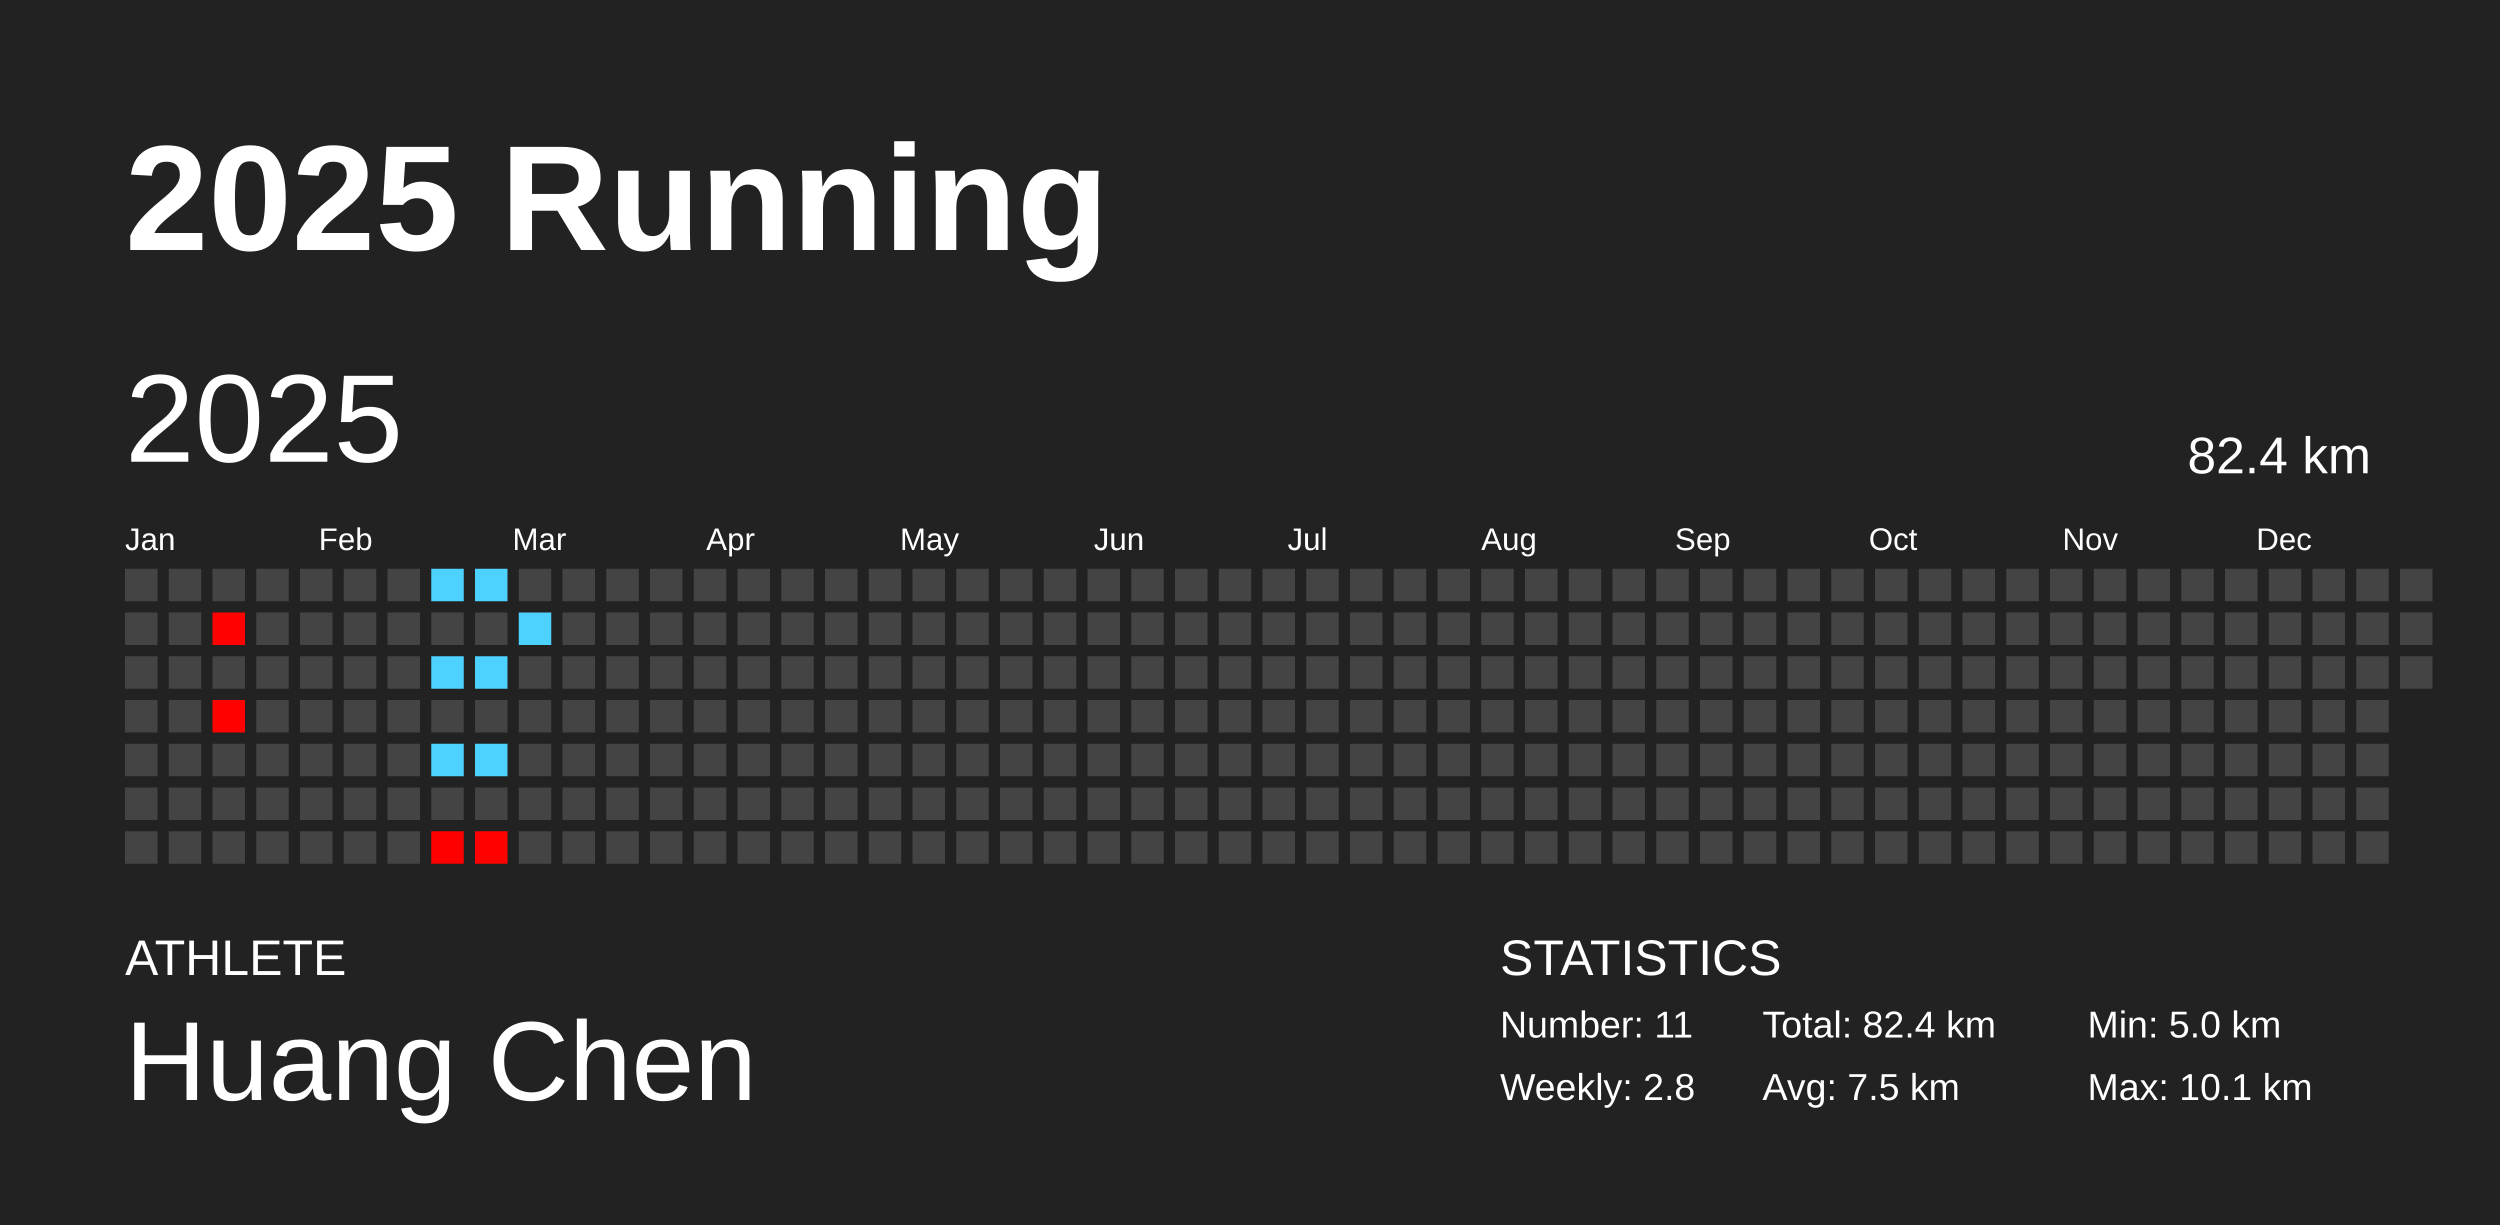
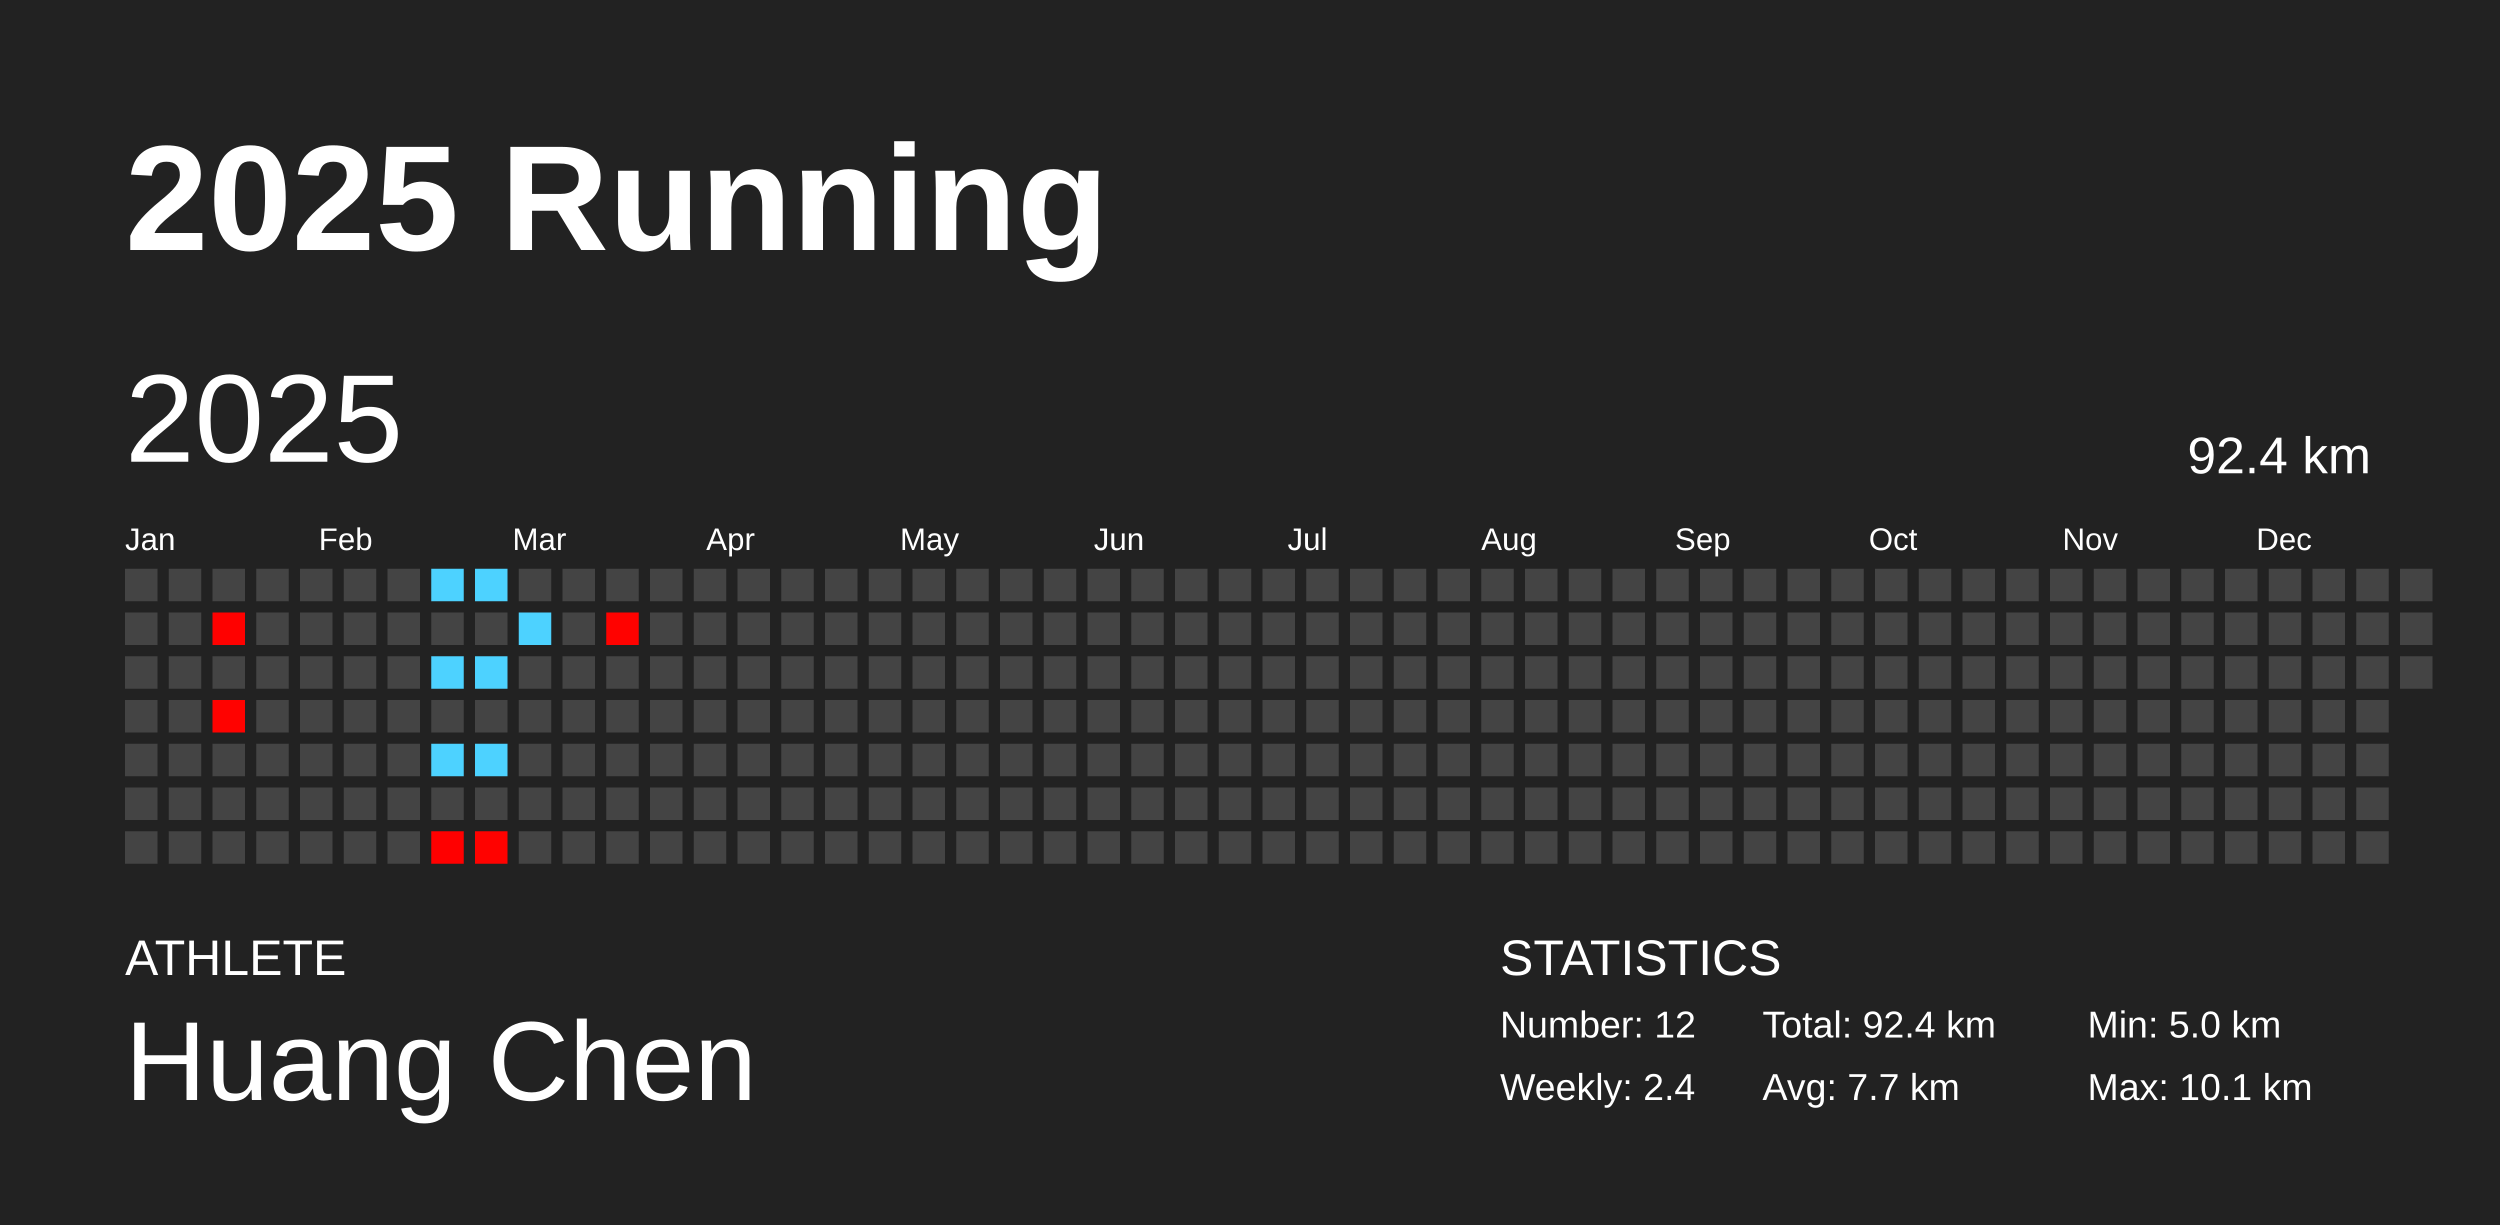
<svg xmlns="http://www.w3.org/2000/svg" baseProfile="full" height="98mm" version="1.1" viewBox="0,0,200,98" width="200mm">
  <defs />
  <rect fill="#222222" height="98" width="200" x="0" y="0" />
  <text fill="#FFFFFF" style="font-size:12px; font-family:Arial; font-weight:bold;" x="10" y="20">2025 Running</text>
  <text fill="#FFFFFF" style="font-size:4px; font-family:Arial" x="10" y="78">ATHLETE</text>
  <text fill="#FFFFFF" style="font-size:9px; font-family:Arial" x="10" y="88">Huang Chen</text>
  <text fill="#FFFFFF" style="font-size:4px; font-family:Arial" x="120" y="78">STATISTICS</text>
-   <text fill="#FFFFFF" style="font-size:3px; font-family:Arial" x="120" y="83">Number: 11</text>
-   <text fill="#FFFFFF" style="font-size:3px; font-family:Arial" x="120" y="88">Weekly: 2.8</text>
-   <text fill="#FFFFFF" style="font-size:3px; font-family:Arial" x="141" y="83">Total: 82.4 km</text>
-   <text fill="#FFFFFF" style="font-size:3px; font-family:Arial" x="141" y="88">Avg: 7.5 km</text>
+   <text fill="#FFFFFF" style="font-size:3px; font-family:Arial" x="120" y="83">Number: 12</text>
+   <text fill="#FFFFFF" style="font-size:3px; font-family:Arial" x="120" y="88">Weekly: 2.4</text>
+   <text fill="#FFFFFF" style="font-size:3px; font-family:Arial" x="141" y="83">Total: 92.4 km</text>
+   <text fill="#FFFFFF" style="font-size:3px; font-family:Arial" x="141" y="88">Avg: 7.7 km</text>
  <text fill="#FFFFFF" style="font-size:3px; font-family:Arial" x="167" y="83">Min: 5.0 km</text>
  <text fill="#FFFFFF" style="font-size:3px; font-family:Arial" x="167" y="88">Max: 10.1 km</text>
  <text dominant-baseline="hanging" fill="#FFFFFF" style="font-size:10.0px; font-family:Arial;" x="10" y="30">2025</text>
-   <text dominant-baseline="hanging" fill="#FFFFFF" style="font-size:4.125px; font-family:Arial;" x="175" y="35">82.4 km</text>
+   <text dominant-baseline="hanging" fill="#FFFFFF" style="font-size:4.125px; font-family:Arial;" x="175" y="35">92.4 km</text>
  <text fill="#FFFFFF" style="font-size:2.5px; font-family:Arial" x="10.0" y="44">Jan</text>
  <text fill="#FFFFFF" style="font-size:2.5px; font-family:Arial" x="25.5" y="44">Feb</text>
  <text fill="#FFFFFF" style="font-size:2.5px; font-family:Arial" x="41.0" y="44">Mar</text>
  <text fill="#FFFFFF" style="font-size:2.5px; font-family:Arial" x="56.5" y="44">Apr</text>
  <text fill="#FFFFFF" style="font-size:2.5px; font-family:Arial" x="72.0" y="44">May</text>
  <text fill="#FFFFFF" style="font-size:2.5px; font-family:Arial" x="87.5" y="44">Jun</text>
  <text fill="#FFFFFF" style="font-size:2.5px; font-family:Arial" x="103.0" y="44">Jul</text>
  <text fill="#FFFFFF" style="font-size:2.5px; font-family:Arial" x="118.5" y="44">Aug</text>
  <text fill="#FFFFFF" style="font-size:2.5px; font-family:Arial" x="134.0" y="44">Sep</text>
  <text fill="#FFFFFF" style="font-size:2.5px; font-family:Arial" x="149.5" y="44">Oct</text>
  <text fill="#FFFFFF" style="font-size:2.5px; font-family:Arial" x="165.0" y="44">Nov</text>
  <text fill="#FFFFFF" style="font-size:2.5px; font-family:Arial" x="180.5" y="44">Dec</text>
  <rect fill="#444444" height="2.6" width="2.6" x="10.0" y="45.5" />
  <rect fill="#444444" height="2.6" width="2.6" x="10.0" y="49.0" />
  <rect fill="#444444" height="2.6" width="2.6" x="10.0" y="52.5" />
  <rect fill="#444444" height="2.6" width="2.6" x="10.0" y="56.0" />
  <rect fill="#444444" height="2.6" width="2.6" x="10.0" y="59.5" />
  <rect fill="#444444" height="2.6" width="2.6" x="10.0" y="63.0" />
  <rect fill="#444444" height="2.6" width="2.6" x="10.0" y="66.5" />
  <rect fill="#444444" height="2.6" width="2.6" x="13.5" y="45.5" />
  <rect fill="#444444" height="2.6" width="2.6" x="13.5" y="49.0" />
  <rect fill="#444444" height="2.6" width="2.6" x="13.5" y="52.5" />
  <rect fill="#444444" height="2.6" width="2.6" x="13.5" y="56.0" />
  <rect fill="#444444" height="2.6" width="2.6" x="13.5" y="59.5" />
  <rect fill="#444444" height="2.6" width="2.6" x="13.5" y="63.0" />
  <rect fill="#444444" height="2.6" width="2.6" x="13.5" y="66.5" />
  <rect fill="#444444" height="2.6" width="2.6" x="17.0" y="45.5" />
  <rect fill="#ff0100" height="2.6" width="2.6" x="17.0" y="49.0" />
  <rect fill="#444444" height="2.6" width="2.6" x="17.0" y="52.5" />
  <rect fill="#ff0200" height="2.6" width="2.6" x="17.0" y="56.0" />
  <rect fill="#444444" height="2.6" width="2.6" x="17.0" y="59.5" />
  <rect fill="#444444" height="2.6" width="2.6" x="17.0" y="63.0" />
  <rect fill="#444444" height="2.6" width="2.6" x="17.0" y="66.5" />
  <rect fill="#444444" height="2.6" width="2.6" x="20.5" y="45.5" />
  <rect fill="#444444" height="2.6" width="2.6" x="20.5" y="49.0" />
  <rect fill="#444444" height="2.6" width="2.6" x="20.5" y="52.5" />
  <rect fill="#444444" height="2.6" width="2.6" x="20.5" y="56.0" />
  <rect fill="#444444" height="2.6" width="2.6" x="20.5" y="59.5" />
  <rect fill="#444444" height="2.6" width="2.6" x="20.5" y="63.0" />
  <rect fill="#444444" height="2.6" width="2.6" x="20.5" y="66.5" />
  <rect fill="#444444" height="2.6" width="2.6" x="24.0" y="45.5" />
  <rect fill="#444444" height="2.6" width="2.6" x="24.0" y="49.0" />
  <rect fill="#444444" height="2.6" width="2.6" x="24.0" y="52.5" />
  <rect fill="#444444" height="2.6" width="2.6" x="24.0" y="56.0" />
  <rect fill="#444444" height="2.6" width="2.6" x="24.0" y="59.5" />
  <rect fill="#444444" height="2.6" width="2.6" x="24.0" y="63.0" />
  <rect fill="#444444" height="2.6" width="2.6" x="24.0" y="66.5" />
  <rect fill="#444444" height="2.6" width="2.6" x="27.5" y="45.5" />
  <rect fill="#444444" height="2.6" width="2.6" x="27.5" y="49.0" />
  <rect fill="#444444" height="2.6" width="2.6" x="27.5" y="52.5" />
  <rect fill="#444444" height="2.6" width="2.6" x="27.5" y="56.0" />
  <rect fill="#444444" height="2.6" width="2.6" x="27.5" y="59.5" />
  <rect fill="#444444" height="2.6" width="2.6" x="27.5" y="63.0" />
  <rect fill="#444444" height="2.6" width="2.6" x="27.5" y="66.5" />
  <rect fill="#444444" height="2.6" width="2.6" x="31.0" y="45.5" />
  <rect fill="#444444" height="2.6" width="2.6" x="31.0" y="49.0" />
  <rect fill="#444444" height="2.6" width="2.6" x="31.0" y="52.5" />
  <rect fill="#444444" height="2.6" width="2.6" x="31.0" y="56.0" />
  <rect fill="#444444" height="2.6" width="2.6" x="31.0" y="59.5" />
  <rect fill="#444444" height="2.6" width="2.6" x="31.0" y="63.0" />
  <rect fill="#444444" height="2.6" width="2.6" x="31.0" y="66.5" />
  <rect fill="#4dd2ff" height="2.6" width="2.6" x="34.5" y="45.5" />
  <rect fill="#444444" height="2.6" width="2.6" x="34.5" y="49.0" />
  <rect fill="#4dd2ff" height="2.6" width="2.6" x="34.5" y="52.5" />
  <rect fill="#444444" height="2.6" width="2.6" x="34.5" y="56.0" />
  <rect fill="#4dd2ff" height="2.6" width="2.6" x="34.5" y="59.5" />
  <rect fill="#444444" height="2.6" width="2.6" x="34.5" y="63.0" />
  <rect fill="#ff0000" height="2.6" width="2.6" x="34.5" y="66.5" />
  <rect fill="#4dd2ff" height="2.6" width="2.6" x="38.0" y="45.5" />
  <rect fill="#444444" height="2.6" width="2.6" x="38.0" y="49.0" />
  <rect fill="#4dd2ff" height="2.6" width="2.6" x="38.0" y="52.5" />
  <rect fill="#444444" height="2.6" width="2.6" x="38.0" y="56.0" />
  <rect fill="#4dd2ff" height="2.6" width="2.6" x="38.0" y="59.5" />
  <rect fill="#444444" height="2.6" width="2.6" x="38.0" y="63.0" />
  <rect fill="#ff0200" height="2.6" width="2.6" x="38.0" y="66.5" />
  <rect fill="#444444" height="2.6" width="2.6" x="41.5" y="45.5" />
  <rect fill="#4dd2ff" height="2.6" width="2.6" x="41.5" y="49.0" />
  <rect fill="#444444" height="2.6" width="2.6" x="41.5" y="52.5" />
  <rect fill="#444444" height="2.6" width="2.6" x="41.5" y="56.0" />
  <rect fill="#444444" height="2.6" width="2.6" x="41.5" y="59.5" />
  <rect fill="#444444" height="2.6" width="2.6" x="41.5" y="63.0" />
  <rect fill="#444444" height="2.6" width="2.6" x="41.5" y="66.5" />
  <rect fill="#444444" height="2.6" width="2.6" x="45.0" y="45.5" />
  <rect fill="#444444" height="2.6" width="2.6" x="45.0" y="49.0" />
  <rect fill="#444444" height="2.6" width="2.6" x="45.0" y="52.5" />
  <rect fill="#444444" height="2.6" width="2.6" x="45.0" y="56.0" />
  <rect fill="#444444" height="2.6" width="2.6" x="45.0" y="59.5" />
  <rect fill="#444444" height="2.6" width="2.6" x="45.0" y="63.0" />
  <rect fill="#444444" height="2.6" width="2.6" x="45.0" y="66.5" />
  <rect fill="#444444" height="2.6" width="2.6" x="48.5" y="45.5" />
-   <rect fill="#444444" height="2.6" width="2.6" x="48.5" y="49.0" />
+   <rect fill="#ff0200" height="2.6" width="2.6" x="48.5" y="49.0" />
  <rect fill="#444444" height="2.6" width="2.6" x="48.5" y="52.5" />
  <rect fill="#444444" height="2.6" width="2.6" x="48.5" y="56.0" />
  <rect fill="#444444" height="2.6" width="2.6" x="48.5" y="59.5" />
  <rect fill="#444444" height="2.6" width="2.6" x="48.5" y="63.0" />
  <rect fill="#444444" height="2.6" width="2.6" x="48.5" y="66.5" />
  <rect fill="#444444" height="2.6" width="2.6" x="52.0" y="45.5" />
  <rect fill="#444444" height="2.6" width="2.6" x="52.0" y="49.0" />
  <rect fill="#444444" height="2.6" width="2.6" x="52.0" y="52.5" />
  <rect fill="#444444" height="2.6" width="2.6" x="52.0" y="56.0" />
  <rect fill="#444444" height="2.6" width="2.6" x="52.0" y="59.5" />
  <rect fill="#444444" height="2.6" width="2.6" x="52.0" y="63.0" />
  <rect fill="#444444" height="2.6" width="2.6" x="52.0" y="66.5" />
  <rect fill="#444444" height="2.6" width="2.6" x="55.5" y="45.5" />
  <rect fill="#444444" height="2.6" width="2.6" x="55.5" y="49.0" />
  <rect fill="#444444" height="2.6" width="2.6" x="55.5" y="52.5" />
  <rect fill="#444444" height="2.6" width="2.6" x="55.5" y="56.0" />
  <rect fill="#444444" height="2.6" width="2.6" x="55.5" y="59.5" />
  <rect fill="#444444" height="2.6" width="2.6" x="55.5" y="63.0" />
  <rect fill="#444444" height="2.6" width="2.6" x="55.5" y="66.5" />
  <rect fill="#444444" height="2.6" width="2.6" x="59.0" y="45.5" />
  <rect fill="#444444" height="2.6" width="2.6" x="59.0" y="49.0" />
  <rect fill="#444444" height="2.6" width="2.6" x="59.0" y="52.5" />
  <rect fill="#444444" height="2.6" width="2.6" x="59.0" y="56.0" />
  <rect fill="#444444" height="2.6" width="2.6" x="59.0" y="59.5" />
  <rect fill="#444444" height="2.6" width="2.6" x="59.0" y="63.0" />
  <rect fill="#444444" height="2.6" width="2.6" x="59.0" y="66.5" />
  <rect fill="#444444" height="2.6" width="2.6" x="62.5" y="45.5" />
  <rect fill="#444444" height="2.6" width="2.6" x="62.5" y="49.0" />
  <rect fill="#444444" height="2.6" width="2.6" x="62.5" y="52.5" />
  <rect fill="#444444" height="2.6" width="2.6" x="62.5" y="56.0" />
  <rect fill="#444444" height="2.6" width="2.6" x="62.5" y="59.5" />
  <rect fill="#444444" height="2.6" width="2.6" x="62.5" y="63.0" />
  <rect fill="#444444" height="2.6" width="2.6" x="62.5" y="66.5" />
  <rect fill="#444444" height="2.6" width="2.6" x="66.0" y="45.5" />
  <rect fill="#444444" height="2.6" width="2.6" x="66.0" y="49.0" />
  <rect fill="#444444" height="2.6" width="2.6" x="66.0" y="52.5" />
  <rect fill="#444444" height="2.6" width="2.6" x="66.0" y="56.0" />
  <rect fill="#444444" height="2.6" width="2.6" x="66.0" y="59.5" />
  <rect fill="#444444" height="2.6" width="2.6" x="66.0" y="63.0" />
  <rect fill="#444444" height="2.6" width="2.6" x="66.0" y="66.5" />
  <rect fill="#444444" height="2.6" width="2.6" x="69.5" y="45.5" />
  <rect fill="#444444" height="2.6" width="2.6" x="69.5" y="49.0" />
  <rect fill="#444444" height="2.6" width="2.6" x="69.5" y="52.5" />
  <rect fill="#444444" height="2.6" width="2.6" x="69.5" y="56.0" />
  <rect fill="#444444" height="2.6" width="2.6" x="69.5" y="59.5" />
  <rect fill="#444444" height="2.6" width="2.6" x="69.5" y="63.0" />
  <rect fill="#444444" height="2.6" width="2.6" x="69.5" y="66.5" />
  <rect fill="#444444" height="2.6" width="2.6" x="73.0" y="45.5" />
  <rect fill="#444444" height="2.6" width="2.6" x="73.0" y="49.0" />
  <rect fill="#444444" height="2.6" width="2.6" x="73.0" y="52.5" />
  <rect fill="#444444" height="2.6" width="2.6" x="73.0" y="56.0" />
  <rect fill="#444444" height="2.6" width="2.6" x="73.0" y="59.5" />
  <rect fill="#444444" height="2.6" width="2.6" x="73.0" y="63.0" />
  <rect fill="#444444" height="2.6" width="2.6" x="73.0" y="66.5" />
  <rect fill="#444444" height="2.6" width="2.6" x="76.5" y="45.5" />
  <rect fill="#444444" height="2.6" width="2.6" x="76.5" y="49.0" />
  <rect fill="#444444" height="2.6" width="2.6" x="76.5" y="52.5" />
  <rect fill="#444444" height="2.6" width="2.6" x="76.5" y="56.0" />
  <rect fill="#444444" height="2.6" width="2.6" x="76.5" y="59.5" />
  <rect fill="#444444" height="2.6" width="2.6" x="76.5" y="63.0" />
  <rect fill="#444444" height="2.6" width="2.6" x="76.5" y="66.5" />
  <rect fill="#444444" height="2.6" width="2.6" x="80.0" y="45.5" />
  <rect fill="#444444" height="2.6" width="2.6" x="80.0" y="49.0" />
  <rect fill="#444444" height="2.6" width="2.6" x="80.0" y="52.5" />
  <rect fill="#444444" height="2.6" width="2.6" x="80.0" y="56.0" />
  <rect fill="#444444" height="2.6" width="2.6" x="80.0" y="59.5" />
  <rect fill="#444444" height="2.6" width="2.6" x="80.0" y="63.0" />
  <rect fill="#444444" height="2.6" width="2.6" x="80.0" y="66.5" />
  <rect fill="#444444" height="2.6" width="2.6" x="83.5" y="45.5" />
  <rect fill="#444444" height="2.6" width="2.6" x="83.5" y="49.0" />
  <rect fill="#444444" height="2.6" width="2.6" x="83.5" y="52.5" />
  <rect fill="#444444" height="2.6" width="2.6" x="83.5" y="56.0" />
  <rect fill="#444444" height="2.6" width="2.6" x="83.5" y="59.5" />
  <rect fill="#444444" height="2.6" width="2.6" x="83.5" y="63.0" />
  <rect fill="#444444" height="2.6" width="2.6" x="83.5" y="66.5" />
  <rect fill="#444444" height="2.6" width="2.6" x="87.0" y="45.5" />
  <rect fill="#444444" height="2.6" width="2.6" x="87.0" y="49.0" />
  <rect fill="#444444" height="2.6" width="2.6" x="87.0" y="52.5" />
  <rect fill="#444444" height="2.6" width="2.6" x="87.0" y="56.0" />
  <rect fill="#444444" height="2.6" width="2.6" x="87.0" y="59.5" />
  <rect fill="#444444" height="2.6" width="2.6" x="87.0" y="63.0" />
  <rect fill="#444444" height="2.6" width="2.6" x="87.0" y="66.5" />
  <rect fill="#444444" height="2.6" width="2.6" x="90.5" y="45.5" />
  <rect fill="#444444" height="2.6" width="2.6" x="90.5" y="49.0" />
  <rect fill="#444444" height="2.6" width="2.6" x="90.5" y="52.5" />
  <rect fill="#444444" height="2.6" width="2.6" x="90.5" y="56.0" />
  <rect fill="#444444" height="2.6" width="2.6" x="90.5" y="59.5" />
  <rect fill="#444444" height="2.6" width="2.6" x="90.5" y="63.0" />
  <rect fill="#444444" height="2.6" width="2.6" x="90.5" y="66.5" />
  <rect fill="#444444" height="2.6" width="2.6" x="94.0" y="45.5" />
  <rect fill="#444444" height="2.6" width="2.6" x="94.0" y="49.0" />
  <rect fill="#444444" height="2.6" width="2.6" x="94.0" y="52.5" />
  <rect fill="#444444" height="2.6" width="2.6" x="94.0" y="56.0" />
  <rect fill="#444444" height="2.6" width="2.6" x="94.0" y="59.5" />
  <rect fill="#444444" height="2.6" width="2.6" x="94.0" y="63.0" />
  <rect fill="#444444" height="2.6" width="2.6" x="94.0" y="66.5" />
  <rect fill="#444444" height="2.6" width="2.6" x="97.5" y="45.5" />
  <rect fill="#444444" height="2.6" width="2.6" x="97.5" y="49.0" />
  <rect fill="#444444" height="2.6" width="2.6" x="97.5" y="52.5" />
  <rect fill="#444444" height="2.6" width="2.6" x="97.5" y="56.0" />
  <rect fill="#444444" height="2.6" width="2.6" x="97.5" y="59.5" />
  <rect fill="#444444" height="2.6" width="2.6" x="97.5" y="63.0" />
  <rect fill="#444444" height="2.6" width="2.6" x="97.5" y="66.5" />
  <rect fill="#444444" height="2.6" width="2.6" x="101.0" y="45.5" />
  <rect fill="#444444" height="2.6" width="2.6" x="101.0" y="49.0" />
  <rect fill="#444444" height="2.6" width="2.6" x="101.0" y="52.5" />
  <rect fill="#444444" height="2.6" width="2.6" x="101.0" y="56.0" />
  <rect fill="#444444" height="2.6" width="2.6" x="101.0" y="59.5" />
  <rect fill="#444444" height="2.6" width="2.6" x="101.0" y="63.0" />
  <rect fill="#444444" height="2.6" width="2.6" x="101.0" y="66.5" />
  <rect fill="#444444" height="2.6" width="2.6" x="104.5" y="45.5" />
  <rect fill="#444444" height="2.6" width="2.6" x="104.5" y="49.0" />
  <rect fill="#444444" height="2.6" width="2.6" x="104.5" y="52.5" />
  <rect fill="#444444" height="2.6" width="2.6" x="104.5" y="56.0" />
  <rect fill="#444444" height="2.6" width="2.6" x="104.5" y="59.5" />
  <rect fill="#444444" height="2.6" width="2.6" x="104.5" y="63.0" />
  <rect fill="#444444" height="2.6" width="2.6" x="104.5" y="66.5" />
  <rect fill="#444444" height="2.6" width="2.6" x="108.0" y="45.5" />
  <rect fill="#444444" height="2.6" width="2.6" x="108.0" y="49.0" />
  <rect fill="#444444" height="2.6" width="2.6" x="108.0" y="52.5" />
  <rect fill="#444444" height="2.6" width="2.6" x="108.0" y="56.0" />
  <rect fill="#444444" height="2.6" width="2.6" x="108.0" y="59.5" />
  <rect fill="#444444" height="2.6" width="2.6" x="108.0" y="63.0" />
  <rect fill="#444444" height="2.6" width="2.6" x="108.0" y="66.5" />
  <rect fill="#444444" height="2.6" width="2.6" x="111.5" y="45.5" />
  <rect fill="#444444" height="2.6" width="2.6" x="111.5" y="49.0" />
  <rect fill="#444444" height="2.6" width="2.6" x="111.5" y="52.5" />
  <rect fill="#444444" height="2.6" width="2.6" x="111.5" y="56.0" />
  <rect fill="#444444" height="2.6" width="2.6" x="111.5" y="59.5" />
  <rect fill="#444444" height="2.6" width="2.6" x="111.5" y="63.0" />
  <rect fill="#444444" height="2.6" width="2.6" x="111.5" y="66.5" />
  <rect fill="#444444" height="2.6" width="2.6" x="115.0" y="45.5" />
  <rect fill="#444444" height="2.6" width="2.6" x="115.0" y="49.0" />
  <rect fill="#444444" height="2.6" width="2.6" x="115.0" y="52.5" />
  <rect fill="#444444" height="2.6" width="2.6" x="115.0" y="56.0" />
  <rect fill="#444444" height="2.6" width="2.6" x="115.0" y="59.5" />
  <rect fill="#444444" height="2.6" width="2.6" x="115.0" y="63.0" />
  <rect fill="#444444" height="2.6" width="2.6" x="115.0" y="66.5" />
  <rect fill="#444444" height="2.6" width="2.6" x="118.5" y="45.5" />
  <rect fill="#444444" height="2.6" width="2.6" x="118.5" y="49.0" />
  <rect fill="#444444" height="2.6" width="2.6" x="118.5" y="52.5" />
  <rect fill="#444444" height="2.6" width="2.6" x="118.5" y="56.0" />
  <rect fill="#444444" height="2.6" width="2.6" x="118.5" y="59.5" />
  <rect fill="#444444" height="2.6" width="2.6" x="118.5" y="63.0" />
  <rect fill="#444444" height="2.6" width="2.6" x="118.5" y="66.5" />
  <rect fill="#444444" height="2.6" width="2.6" x="122.0" y="45.5" />
  <rect fill="#444444" height="2.6" width="2.6" x="122.0" y="49.0" />
  <rect fill="#444444" height="2.6" width="2.6" x="122.0" y="52.5" />
  <rect fill="#444444" height="2.6" width="2.6" x="122.0" y="56.0" />
  <rect fill="#444444" height="2.6" width="2.6" x="122.0" y="59.5" />
  <rect fill="#444444" height="2.6" width="2.6" x="122.0" y="63.0" />
  <rect fill="#444444" height="2.6" width="2.6" x="122.0" y="66.5" />
  <rect fill="#444444" height="2.6" width="2.6" x="125.5" y="45.5" />
  <rect fill="#444444" height="2.6" width="2.6" x="125.5" y="49.0" />
  <rect fill="#444444" height="2.6" width="2.6" x="125.5" y="52.5" />
  <rect fill="#444444" height="2.6" width="2.6" x="125.5" y="56.0" />
  <rect fill="#444444" height="2.6" width="2.6" x="125.5" y="59.5" />
  <rect fill="#444444" height="2.6" width="2.6" x="125.5" y="63.0" />
  <rect fill="#444444" height="2.6" width="2.6" x="125.5" y="66.5" />
  <rect fill="#444444" height="2.6" width="2.6" x="129.0" y="45.5" />
  <rect fill="#444444" height="2.6" width="2.6" x="129.0" y="49.0" />
  <rect fill="#444444" height="2.6" width="2.6" x="129.0" y="52.5" />
  <rect fill="#444444" height="2.6" width="2.6" x="129.0" y="56.0" />
  <rect fill="#444444" height="2.6" width="2.6" x="129.0" y="59.5" />
  <rect fill="#444444" height="2.6" width="2.6" x="129.0" y="63.0" />
  <rect fill="#444444" height="2.6" width="2.6" x="129.0" y="66.5" />
  <rect fill="#444444" height="2.6" width="2.6" x="132.5" y="45.5" />
  <rect fill="#444444" height="2.6" width="2.6" x="132.5" y="49.0" />
  <rect fill="#444444" height="2.6" width="2.6" x="132.5" y="52.5" />
  <rect fill="#444444" height="2.6" width="2.6" x="132.5" y="56.0" />
  <rect fill="#444444" height="2.6" width="2.6" x="132.5" y="59.5" />
  <rect fill="#444444" height="2.6" width="2.6" x="132.5" y="63.0" />
  <rect fill="#444444" height="2.6" width="2.6" x="132.5" y="66.5" />
  <rect fill="#444444" height="2.6" width="2.6" x="136.0" y="45.5" />
  <rect fill="#444444" height="2.6" width="2.6" x="136.0" y="49.0" />
  <rect fill="#444444" height="2.6" width="2.6" x="136.0" y="52.5" />
  <rect fill="#444444" height="2.6" width="2.6" x="136.0" y="56.0" />
  <rect fill="#444444" height="2.6" width="2.6" x="136.0" y="59.5" />
  <rect fill="#444444" height="2.6" width="2.6" x="136.0" y="63.0" />
  <rect fill="#444444" height="2.6" width="2.6" x="136.0" y="66.5" />
  <rect fill="#444444" height="2.6" width="2.6" x="139.5" y="45.5" />
  <rect fill="#444444" height="2.6" width="2.6" x="139.5" y="49.0" />
  <rect fill="#444444" height="2.6" width="2.6" x="139.5" y="52.5" />
  <rect fill="#444444" height="2.6" width="2.6" x="139.5" y="56.0" />
  <rect fill="#444444" height="2.6" width="2.6" x="139.5" y="59.5" />
  <rect fill="#444444" height="2.6" width="2.6" x="139.5" y="63.0" />
  <rect fill="#444444" height="2.6" width="2.6" x="139.5" y="66.5" />
  <rect fill="#444444" height="2.6" width="2.6" x="143.0" y="45.5" />
  <rect fill="#444444" height="2.6" width="2.6" x="143.0" y="49.0" />
  <rect fill="#444444" height="2.6" width="2.6" x="143.0" y="52.5" />
  <rect fill="#444444" height="2.6" width="2.6" x="143.0" y="56.0" />
  <rect fill="#444444" height="2.6" width="2.6" x="143.0" y="59.5" />
  <rect fill="#444444" height="2.6" width="2.6" x="143.0" y="63.0" />
  <rect fill="#444444" height="2.6" width="2.6" x="143.0" y="66.5" />
  <rect fill="#444444" height="2.6" width="2.6" x="146.5" y="45.5" />
  <rect fill="#444444" height="2.6" width="2.6" x="146.5" y="49.0" />
  <rect fill="#444444" height="2.6" width="2.6" x="146.5" y="52.5" />
  <rect fill="#444444" height="2.6" width="2.6" x="146.5" y="56.0" />
  <rect fill="#444444" height="2.6" width="2.6" x="146.5" y="59.5" />
  <rect fill="#444444" height="2.6" width="2.6" x="146.5" y="63.0" />
  <rect fill="#444444" height="2.6" width="2.6" x="146.5" y="66.5" />
  <rect fill="#444444" height="2.6" width="2.6" x="150.0" y="45.5" />
  <rect fill="#444444" height="2.6" width="2.6" x="150.0" y="49.0" />
  <rect fill="#444444" height="2.6" width="2.6" x="150.0" y="52.5" />
  <rect fill="#444444" height="2.6" width="2.6" x="150.0" y="56.0" />
  <rect fill="#444444" height="2.6" width="2.6" x="150.0" y="59.5" />
  <rect fill="#444444" height="2.6" width="2.6" x="150.0" y="63.0" />
  <rect fill="#444444" height="2.6" width="2.6" x="150.0" y="66.5" />
  <rect fill="#444444" height="2.6" width="2.6" x="153.5" y="45.5" />
  <rect fill="#444444" height="2.6" width="2.6" x="153.5" y="49.0" />
  <rect fill="#444444" height="2.6" width="2.6" x="153.5" y="52.5" />
  <rect fill="#444444" height="2.6" width="2.6" x="153.5" y="56.0" />
  <rect fill="#444444" height="2.6" width="2.6" x="153.5" y="59.5" />
  <rect fill="#444444" height="2.6" width="2.6" x="153.5" y="63.0" />
  <rect fill="#444444" height="2.6" width="2.6" x="153.5" y="66.5" />
  <rect fill="#444444" height="2.6" width="2.6" x="157.0" y="45.5" />
  <rect fill="#444444" height="2.6" width="2.6" x="157.0" y="49.0" />
  <rect fill="#444444" height="2.6" width="2.6" x="157.0" y="52.5" />
  <rect fill="#444444" height="2.6" width="2.6" x="157.0" y="56.0" />
  <rect fill="#444444" height="2.6" width="2.6" x="157.0" y="59.5" />
  <rect fill="#444444" height="2.6" width="2.6" x="157.0" y="63.0" />
  <rect fill="#444444" height="2.6" width="2.6" x="157.0" y="66.5" />
  <rect fill="#444444" height="2.6" width="2.6" x="160.5" y="45.5" />
  <rect fill="#444444" height="2.6" width="2.6" x="160.5" y="49.0" />
  <rect fill="#444444" height="2.6" width="2.6" x="160.5" y="52.5" />
  <rect fill="#444444" height="2.6" width="2.6" x="160.5" y="56.0" />
  <rect fill="#444444" height="2.6" width="2.6" x="160.5" y="59.5" />
  <rect fill="#444444" height="2.6" width="2.6" x="160.5" y="63.0" />
  <rect fill="#444444" height="2.6" width="2.6" x="160.5" y="66.5" />
  <rect fill="#444444" height="2.6" width="2.6" x="164.0" y="45.5" />
  <rect fill="#444444" height="2.6" width="2.6" x="164.0" y="49.0" />
  <rect fill="#444444" height="2.6" width="2.6" x="164.0" y="52.5" />
  <rect fill="#444444" height="2.6" width="2.6" x="164.0" y="56.0" />
  <rect fill="#444444" height="2.6" width="2.6" x="164.0" y="59.5" />
  <rect fill="#444444" height="2.6" width="2.6" x="164.0" y="63.0" />
  <rect fill="#444444" height="2.6" width="2.6" x="164.0" y="66.5" />
  <rect fill="#444444" height="2.6" width="2.6" x="167.5" y="45.5" />
  <rect fill="#444444" height="2.6" width="2.6" x="167.5" y="49.0" />
  <rect fill="#444444" height="2.6" width="2.6" x="167.5" y="52.5" />
  <rect fill="#444444" height="2.6" width="2.6" x="167.5" y="56.0" />
  <rect fill="#444444" height="2.6" width="2.6" x="167.5" y="59.5" />
  <rect fill="#444444" height="2.6" width="2.6" x="167.5" y="63.0" />
  <rect fill="#444444" height="2.6" width="2.6" x="167.5" y="66.5" />
  <rect fill="#444444" height="2.6" width="2.6" x="171.0" y="45.5" />
  <rect fill="#444444" height="2.6" width="2.6" x="171.0" y="49.0" />
  <rect fill="#444444" height="2.6" width="2.6" x="171.0" y="52.5" />
  <rect fill="#444444" height="2.6" width="2.6" x="171.0" y="56.0" />
  <rect fill="#444444" height="2.6" width="2.6" x="171.0" y="59.5" />
  <rect fill="#444444" height="2.6" width="2.6" x="171.0" y="63.0" />
  <rect fill="#444444" height="2.6" width="2.6" x="171.0" y="66.5" />
  <rect fill="#444444" height="2.6" width="2.6" x="174.5" y="45.5" />
  <rect fill="#444444" height="2.6" width="2.6" x="174.5" y="49.0" />
  <rect fill="#444444" height="2.6" width="2.6" x="174.5" y="52.5" />
  <rect fill="#444444" height="2.6" width="2.6" x="174.5" y="56.0" />
  <rect fill="#444444" height="2.6" width="2.6" x="174.5" y="59.5" />
  <rect fill="#444444" height="2.6" width="2.6" x="174.5" y="63.0" />
  <rect fill="#444444" height="2.6" width="2.6" x="174.5" y="66.5" />
  <rect fill="#444444" height="2.6" width="2.6" x="178.0" y="45.5" />
  <rect fill="#444444" height="2.6" width="2.6" x="178.0" y="49.0" />
  <rect fill="#444444" height="2.6" width="2.6" x="178.0" y="52.5" />
  <rect fill="#444444" height="2.6" width="2.6" x="178.0" y="56.0" />
  <rect fill="#444444" height="2.6" width="2.6" x="178.0" y="59.5" />
  <rect fill="#444444" height="2.6" width="2.6" x="178.0" y="63.0" />
  <rect fill="#444444" height="2.6" width="2.6" x="178.0" y="66.5" />
  <rect fill="#444444" height="2.6" width="2.6" x="181.5" y="45.5" />
  <rect fill="#444444" height="2.6" width="2.6" x="181.5" y="49.0" />
  <rect fill="#444444" height="2.6" width="2.6" x="181.5" y="52.5" />
  <rect fill="#444444" height="2.6" width="2.6" x="181.5" y="56.0" />
  <rect fill="#444444" height="2.6" width="2.6" x="181.5" y="59.5" />
  <rect fill="#444444" height="2.6" width="2.6" x="181.5" y="63.0" />
  <rect fill="#444444" height="2.6" width="2.6" x="181.5" y="66.5" />
  <rect fill="#444444" height="2.6" width="2.6" x="185.0" y="45.5" />
  <rect fill="#444444" height="2.6" width="2.6" x="185.0" y="49.0" />
  <rect fill="#444444" height="2.6" width="2.6" x="185.0" y="52.5" />
  <rect fill="#444444" height="2.6" width="2.6" x="185.0" y="56.0" />
  <rect fill="#444444" height="2.6" width="2.6" x="185.0" y="59.5" />
  <rect fill="#444444" height="2.6" width="2.6" x="185.0" y="63.0" />
  <rect fill="#444444" height="2.6" width="2.6" x="185.0" y="66.5" />
  <rect fill="#444444" height="2.6" width="2.6" x="188.5" y="45.5" />
  <rect fill="#444444" height="2.6" width="2.6" x="188.5" y="49.0" />
  <rect fill="#444444" height="2.6" width="2.6" x="188.5" y="52.5" />
  <rect fill="#444444" height="2.6" width="2.6" x="188.5" y="56.0" />
  <rect fill="#444444" height="2.6" width="2.6" x="188.5" y="59.5" />
  <rect fill="#444444" height="2.6" width="2.6" x="188.5" y="63.0" />
  <rect fill="#444444" height="2.6" width="2.6" x="188.5" y="66.5" />
  <rect fill="#444444" height="2.6" width="2.6" x="192.0" y="45.5" />
  <rect fill="#444444" height="2.6" width="2.6" x="192.0" y="49.0" />
  <rect fill="#444444" height="2.6" width="2.6" x="192.0" y="52.5" />
</svg>
